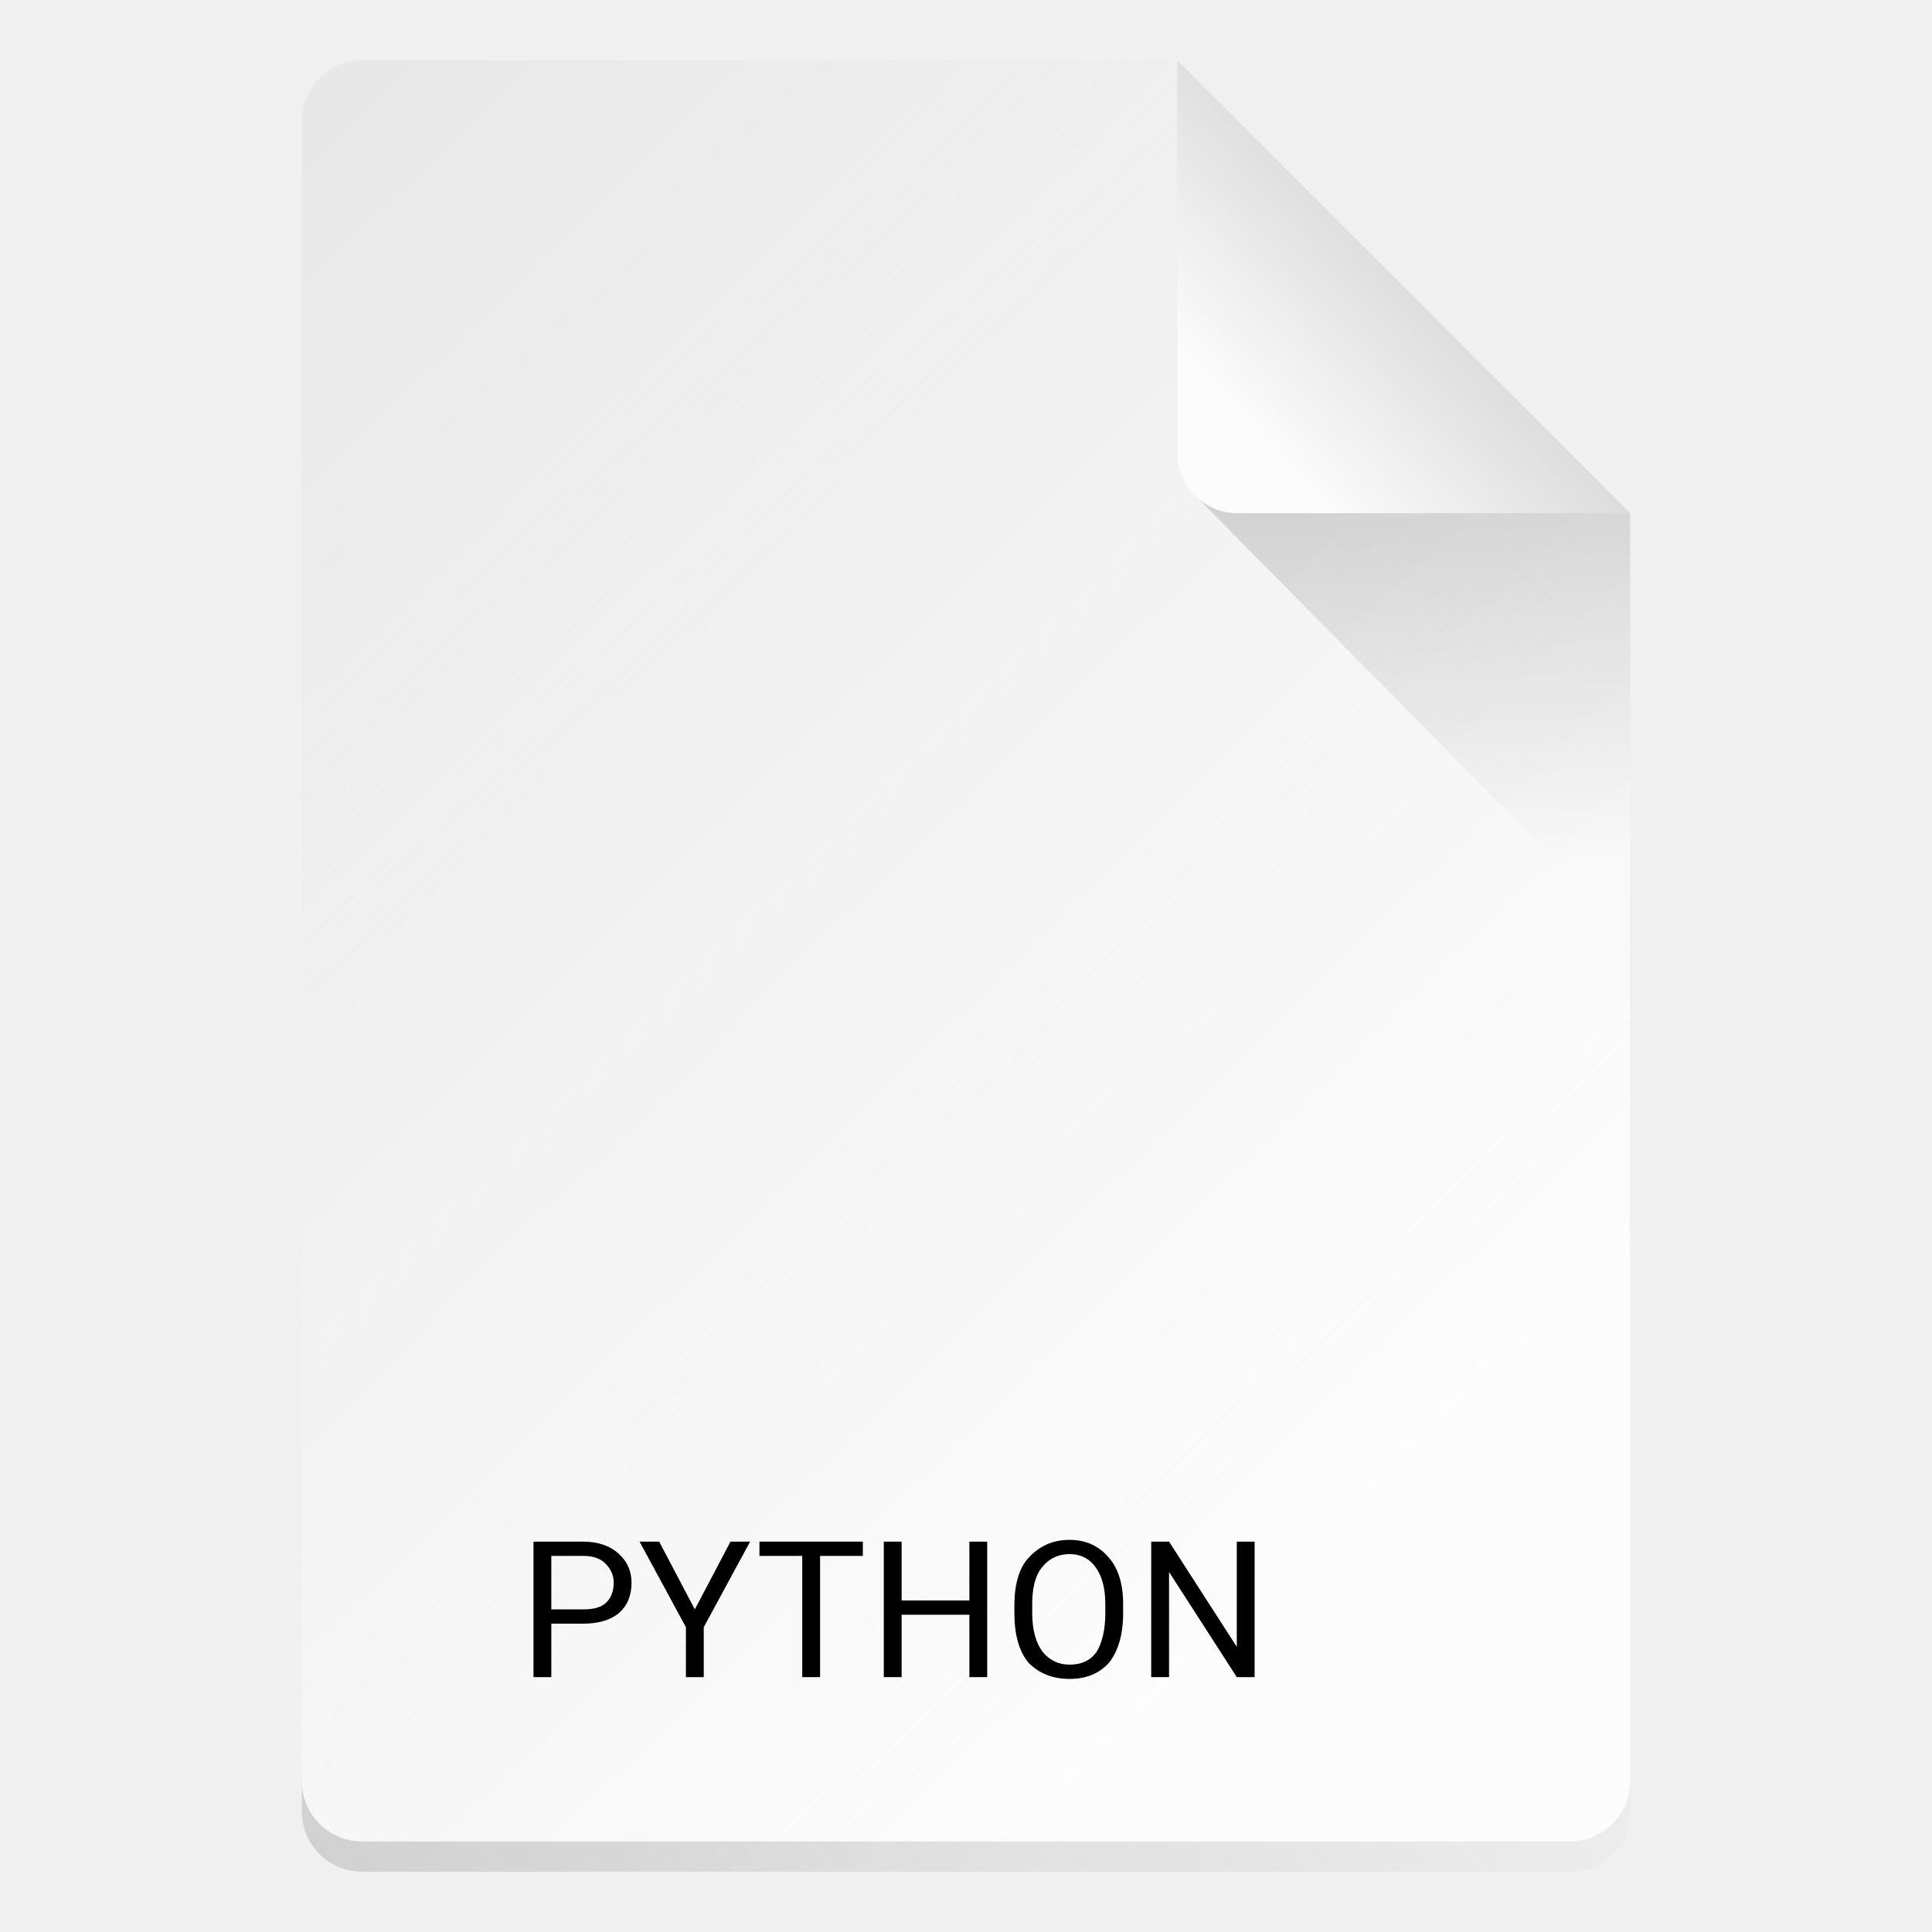
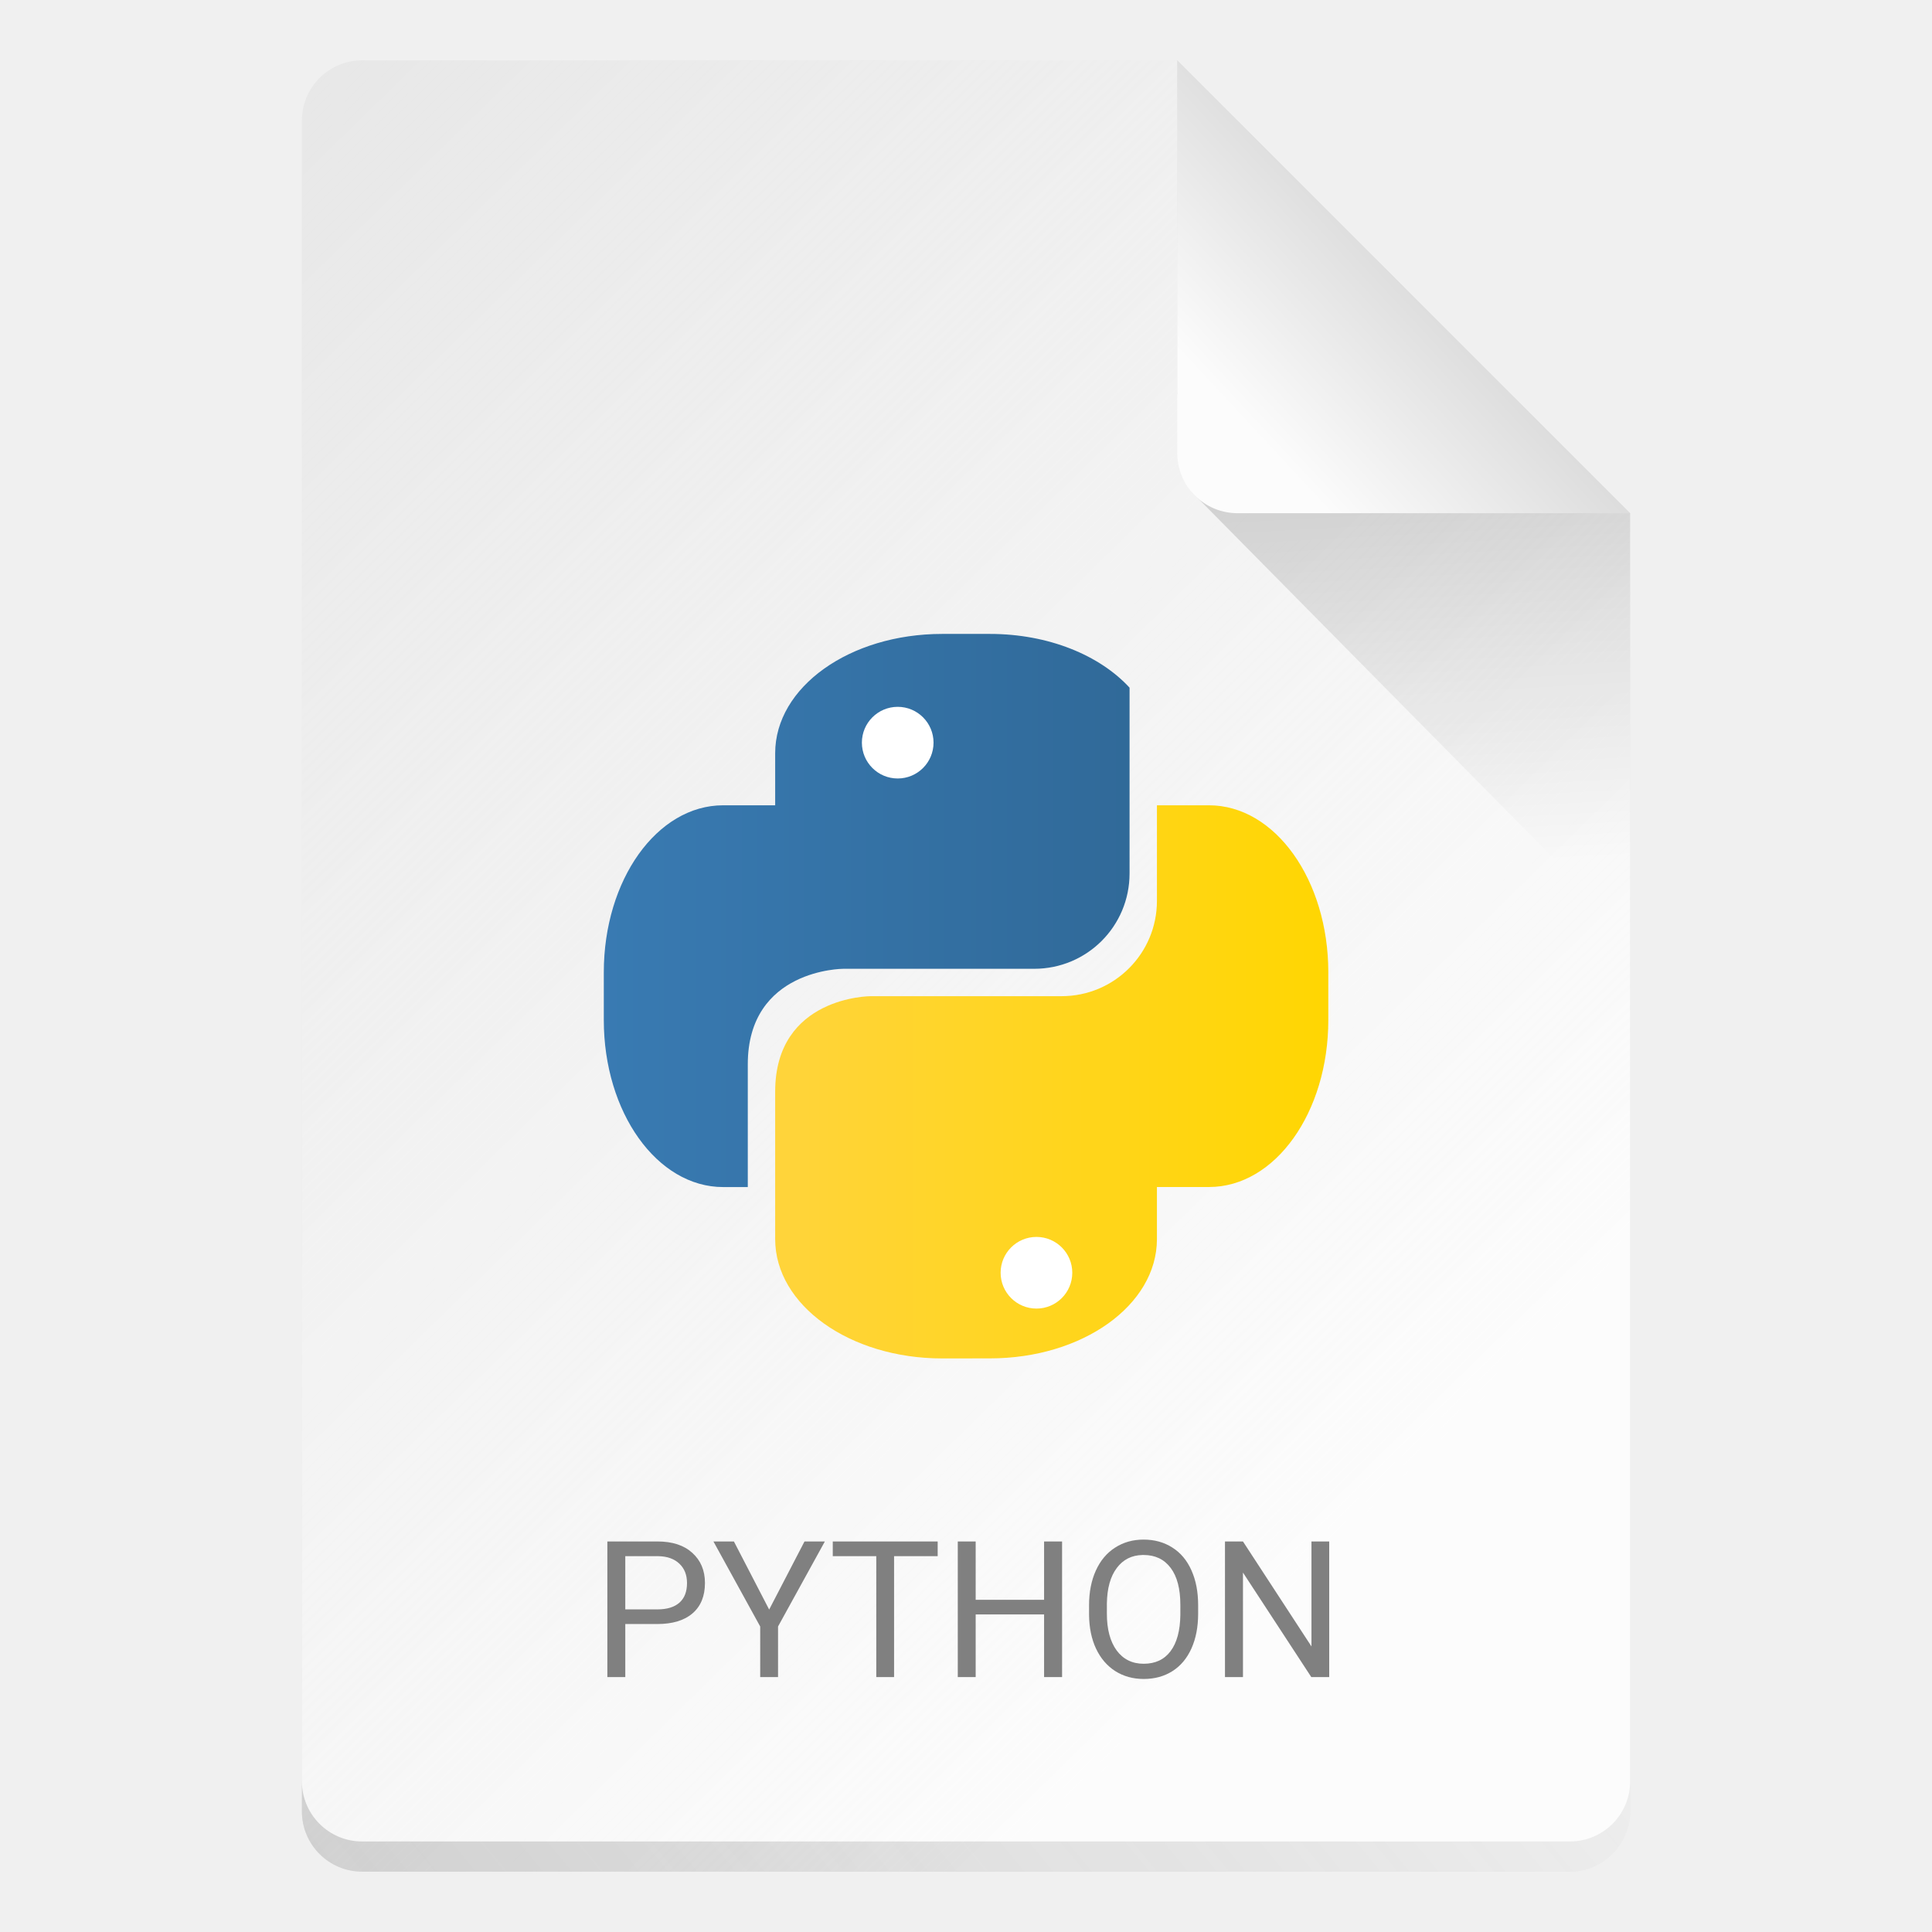
<svg xmlns="http://www.w3.org/2000/svg" xmlns:xlink="http://www.w3.org/1999/xlink" width="64" height="64" viewBox="0 0 16.933 16.933" version="1.1" id="svg5">
  <defs id="defs2">
+     <linearGradient id="linearGradient1364">
+       <stop style="stop-color:#306998;stop-opacity:1;" offset="0" id="stop1360" />
+       <stop style="stop-color:#397bb3;stop-opacity:1" offset="1" id="stop1362" />
+     </linearGradient>
+     <linearGradient id="linearGradient1134">
+       <stop style="stop-color:#ffd43b;stop-opacity:1;" offset="0" id="stop1130" />
+       <stop style="stop-color:#ffd602;stop-opacity:1" offset="1" id="stop1132" />
+     </linearGradient>
    <linearGradient id="linearGradient10453">
      <stop style="stop-color:#666666;stop-opacity:1" offset="0" id="stop10449" />
      <stop style="stop-color:#666666;stop-opacity:0" offset="1" id="stop10451" />
    </linearGradient>
    <linearGradient id="linearGradient8423">
      <stop style="stop-color:#fcfcfc;stop-opacity:1" offset="0" id="stop8419" />
      <stop style="stop-color:#ffffff;stop-opacity:0;" offset="1" id="stop8421" />
    </linearGradient>
    <linearGradient id="linearGradient6263">
      <stop style="stop-color:#000000;stop-opacity:1;" offset="0" id="stop6259" />
      <stop style="stop-color:#000000;stop-opacity:0;" offset="1" id="stop6261" />
    </linearGradient>
    <linearGradient id="linearGradient3378">
      <stop style="stop-color:#b0b0b0;stop-opacity:1" offset="0" id="stop3374" />
      <stop style="stop-color:#fcfcfc;stop-opacity:1" offset="1" id="stop3376" />
    </linearGradient>
    <linearGradient xlink:href="#linearGradient3378" id="linearGradient3380" x1="14.943" y1="1.114" x2="11.503" y2="4.312" gradientUnits="userSpaceOnUse" gradientTransform="translate(-0.5291663,-0.5291667)" />
    <linearGradient xlink:href="#linearGradient6263" id="linearGradient6265" x1="11.906" y1="2.381" x2="12.171" y2="7.144" gradientUnits="userSpaceOnUse" gradientTransform="translate(-0.5291666,0.5291667)" />
    <linearGradient xlink:href="#linearGradient8423" id="linearGradient8425" x1="13.693" y1="11.622" x2="1.608" y2="-0.716" gradientUnits="userSpaceOnUse" />
    <linearGradient xlink:href="#linearGradient10453" id="linearGradient10455" x1="10" y1="72.5" x2="58" y2="32.5" gradientUnits="userSpaceOnUse" />
+     <linearGradient xlink:href="#linearGradient1134" id="linearGradient1136" x1="6.794" y1="9.482" x2="11.642" y2="9.482" gradientUnits="userSpaceOnUse" />
+     <linearGradient xlink:href="#linearGradient1364" id="linearGradient1366" x1="10.054" y1="8.509" x2="5.138" y2="8.509" gradientUnits="userSpaceOnUse" />
  </defs>
  <path id="rect1068" style="fill:#e5e5e5;fill-opacity:1;stroke-width:0.529;stroke-linejoin:round" d="m 3.175,0.529 7.144,3e-8 3.969,3.969 1e-6,11.377 c 0,0.293 -0.236,0.529 -0.529,0.529 H 3.175 c -0.293,0 -0.529,-0.236 -0.529,-0.529 V 1.058 c 0,-0.293 0.236,-0.529 0.529,-0.529 z" />
  <path id="rect8140" style="opacity:1;fill:url(#linearGradient8425);fill-opacity:1;stroke-width:0.518;stroke-linejoin:round" d="m 3.175,0.529 h 7.144 l -1e-6,2.91 0.794,1.058 3.175,0 V 15.875 c 0,0.295 -0.236,0.529 -0.529,0.529 H 3.175 c -0.293,0 -0.529,-0.236 -0.529,-0.529 V 1.058 c 0,-0.293 0.236,-0.529 0.529,-0.529 z" />
  <path id="rect9905" style="opacity:0.3;fill:url(#linearGradient10455);fill-opacity:1;stroke-width:2;stroke-linejoin:round" d="M 10 59 L 10 60 C 10 61.108 10.892 62 12 62 L 52 62 C 53.108 62 54 61.108 54 60 L 54 59 C 54 60.108 53.108 61 52 61 L 12 61 C 10.892 61 10 60.108 10 59 z " transform="scale(0.2645833)" />
  <path id="rect5598" style="opacity:0.2;fill:url(#linearGradient6265);fill-opacity:1;stroke-width:0.529;stroke-linejoin:round" d="M 10.445,4.312 10.319,3.44 14.287,4.498 v 3.704 z" />
  <path id="rect2607" style="fill:url(#linearGradient3380);fill-opacity:1;stroke-width:0.529;stroke-linejoin:round" d="m 14.287,4.498 -3.44,-1e-7 c -0.293,0 -0.529,-0.236 -0.529,-0.529 V 0.529 Z" />
-   <text xml:space="preserve" style="font-style:normal;font-weight:normal;font-size:1.672px;line-height:1.25;font-family:sans-serif;fill:#000000;fill-opacity:1;stroke:none;stroke-width:0.042" x="8.488" y="14.699" id="text3901">
-     <tspan id="tspan3899" style="font-style:normal;font-variant:normal;font-weight:normal;font-stretch:normal;font-family:Roboto;-inkscape-font-specification:Roboto;text-align:center;text-anchor:middle;stroke-width:0.042" x="8.488" y="14.699">PYTHON</tspan>
-   </text>
+   <path id="path1945" style="font-size:1.672px;line-height:1.25;font-family:Roboto;-inkscape-font-specification:Roboto;text-align:center;text-anchor:middle;stroke-width:0.158;fill:#808080" d="M 37.881 51 C 37.527 51 37.213 51.089 36.938 51.266 C 36.664 51.441 36.451 51.694 36.301 52.025 C 36.151 52.357 36.076 52.738 36.076 53.17 L 36.076 53.494 C 36.08 53.918 36.156 54.29 36.307 54.613 C 36.459 54.934 36.672 55.183 36.945 55.357 C 37.219 55.53 37.533 55.617 37.887 55.617 C 38.249 55.617 38.566 55.53 38.838 55.357 C 39.109 55.185 39.319 54.935 39.467 54.607 C 39.615 54.278 39.689 53.893 39.689 53.453 L 39.689 53.17 C 39.689 52.732 39.615 52.347 39.467 52.018 C 39.319 51.686 39.108 51.435 38.832 51.262 C 38.558 51.087 38.241 51 37.881 51 z M 20.119 51.062 L 20.119 55.555 L 20.713 55.555 L 20.713 53.797 L 21.771 53.797 C 22.28 53.797 22.67 53.678 22.941 53.443 C 23.215 53.207 23.352 52.872 23.352 52.436 C 23.352 52.022 23.211 51.689 22.932 51.438 C 22.654 51.186 22.269 51.062 21.777 51.062 L 20.119 51.062 z M 23.633 51.062 L 25.182 53.879 L 25.182 55.555 L 25.773 55.555 L 25.773 53.879 L 27.324 51.062 L 26.65 51.062 L 25.479 53.318 L 24.311 51.062 L 23.633 51.062 z M 27.586 51.062 L 27.586 51.549 L 29.027 51.549 L 29.027 55.555 L 29.617 55.555 L 29.617 51.549 L 31.061 51.549 L 31.061 51.062 L 27.586 51.062 z M 31.727 51.062 L 31.727 55.555 L 32.32 55.555 L 32.32 53.479 L 34.586 53.479 L 34.586 55.555 L 35.182 55.555 L 35.182 51.062 L 34.586 51.062 L 34.586 52.994 L 32.32 52.994 L 32.32 51.062 L 31.727 51.062 z M 40.578 51.062 L 40.578 55.555 L 41.174 55.555 L 41.174 52.092 L 43.438 55.555 L 44.031 55.555 L 44.031 51.062 L 43.443 51.062 L 43.443 54.539 L 41.174 51.062 L 40.578 51.062 z M 37.846 51.51 C 37.857 51.509 37.869 51.51 37.881 51.51 C 38.266 51.51 38.565 51.652 38.779 51.938 C 38.993 52.221 39.1 52.631 39.1 53.164 L 39.1 53.496 C 39.093 54.017 38.985 54.417 38.775 54.697 C 38.566 54.975 38.269 55.113 37.887 55.113 C 37.506 55.113 37.208 54.966 36.99 54.672 C 36.774 54.376 36.666 53.97 36.666 53.453 L 36.666 53.123 C 36.672 52.617 36.782 52.221 36.996 51.938 C 37.205 51.66 37.488 51.518 37.846 51.51 z M 20.713 51.549 L 21.811 51.549 C 22.105 51.555 22.337 51.638 22.506 51.799 C 22.675 51.959 22.758 52.174 22.758 52.441 C 22.758 52.723 22.675 52.94 22.506 53.09 C 22.337 53.238 22.094 53.312 21.777 53.312 L 20.713 53.312 L 20.713 51.549 z " transform="scale(0.2645833)" />
+   <path id="path2" style="stroke:none;stroke-width:0.12;marker:none;fill:url(#linearGradient1366);fill-opacity:1" d="m 8.258,5.556 c -0.811,0 -1.464,0.466 -1.464,1.046 v 0.456 h -0.456 c -0.579,0 -1.046,0.653 -1.046,1.464 v 0.418 c 0,0.81 0.467,1.464 1.046,1.464 h 0.216 V 9.328 c 0,-0.837 0.837,-0.837 0.837,-0.837 h 1.673 c 0.463,0 0.836,-0.373 0.836,-0.836 V 6.027 C 9.639,5.743 9.189,5.556 8.676,5.556 Z" />
+   <path id="path4" style="stroke:none;stroke-width:0.12;marker:none;fill:url(#linearGradient1136);fill-opacity:1" d="m 10.14,7.058 v 0.837 c 0,0.463 -0.374,0.836 -0.836,0.836 H 7.631 c 0,0 -0.837,4.03e-5 -0.837,0.837 v 1.292 c 0,0.579 0.653,1.046 1.464,1.046 l 0.418,-4.53e-4 c 0.811,0 1.464,-0.466 1.464,-1.046 v -0.456 h 0.457 c 0.579,0 1.045,-0.653 1.045,-1.464 V 8.522 c 0,-0.81 -0.467,-1.464 -1.046,-1.464 z" />
+   <circle style="fill:#ffffff;stroke:none;stroke-width:0.033" id="path1578" cx="7.868" cy="6.509" r="0.314" />
+   <circle style="fill:#ffffff;stroke:none;stroke-width:0.038" id="path1877" cx="9.084" cy="11.155" r="0.314" />
</svg>
